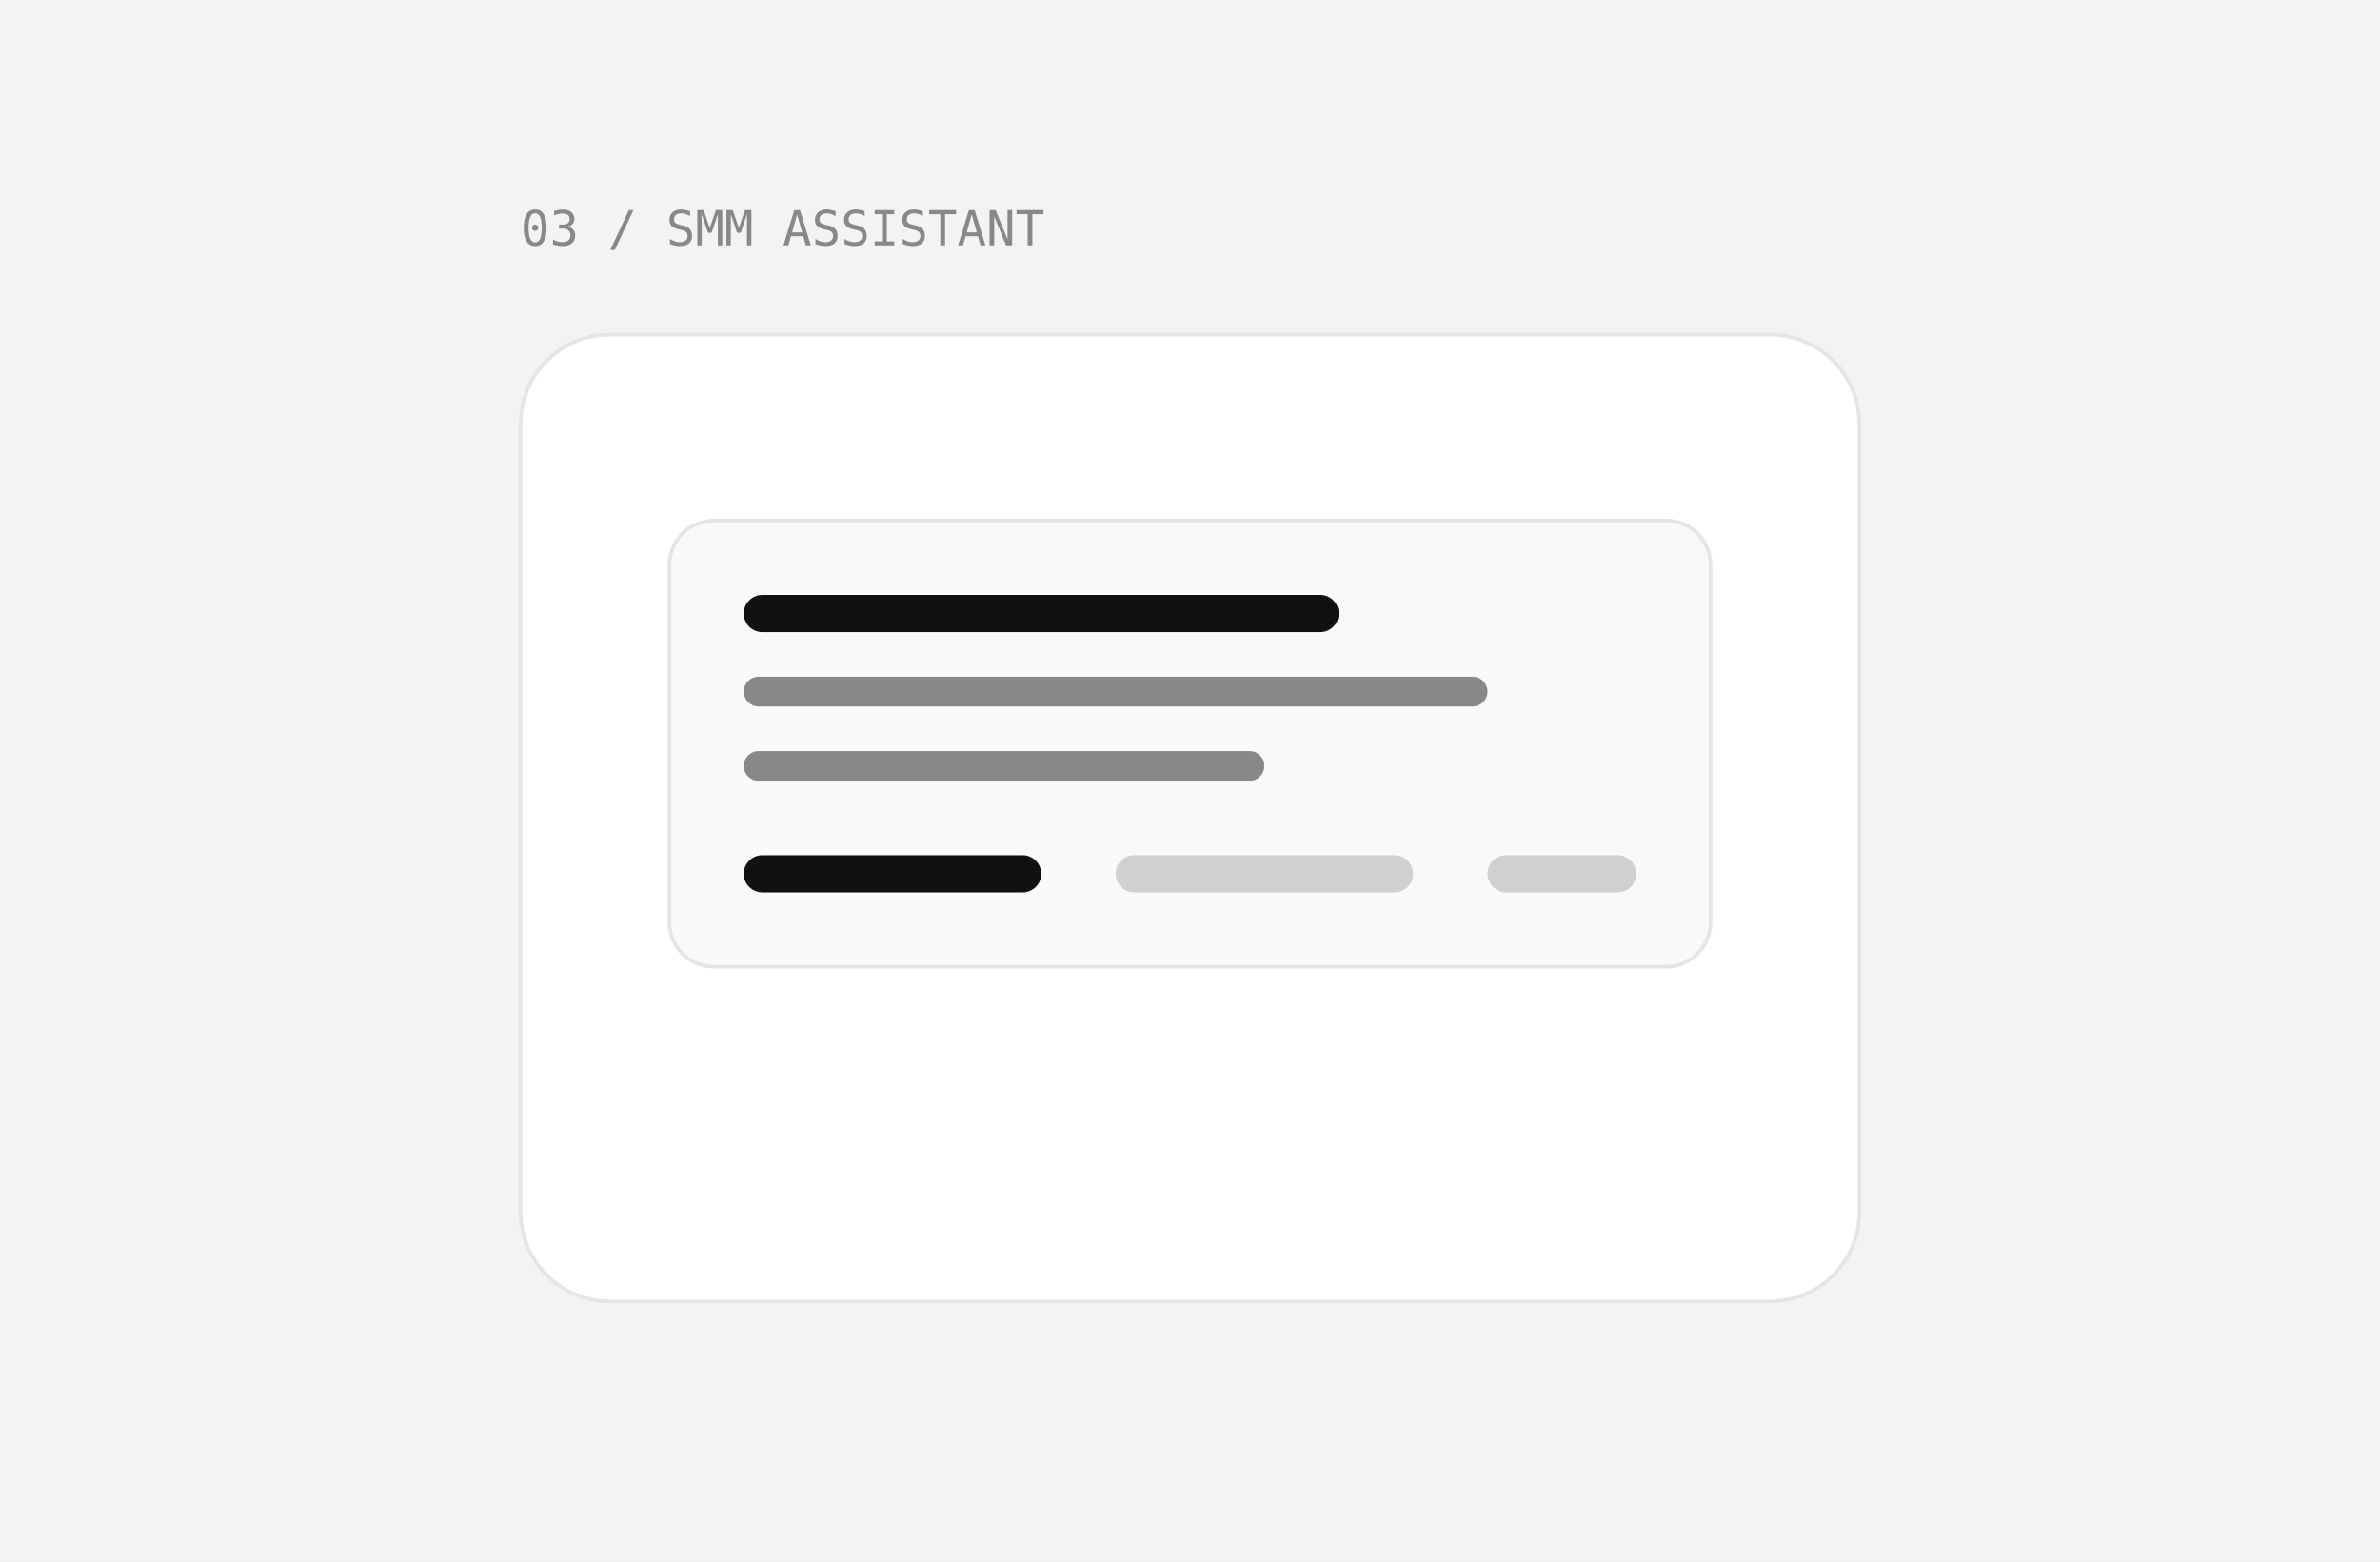
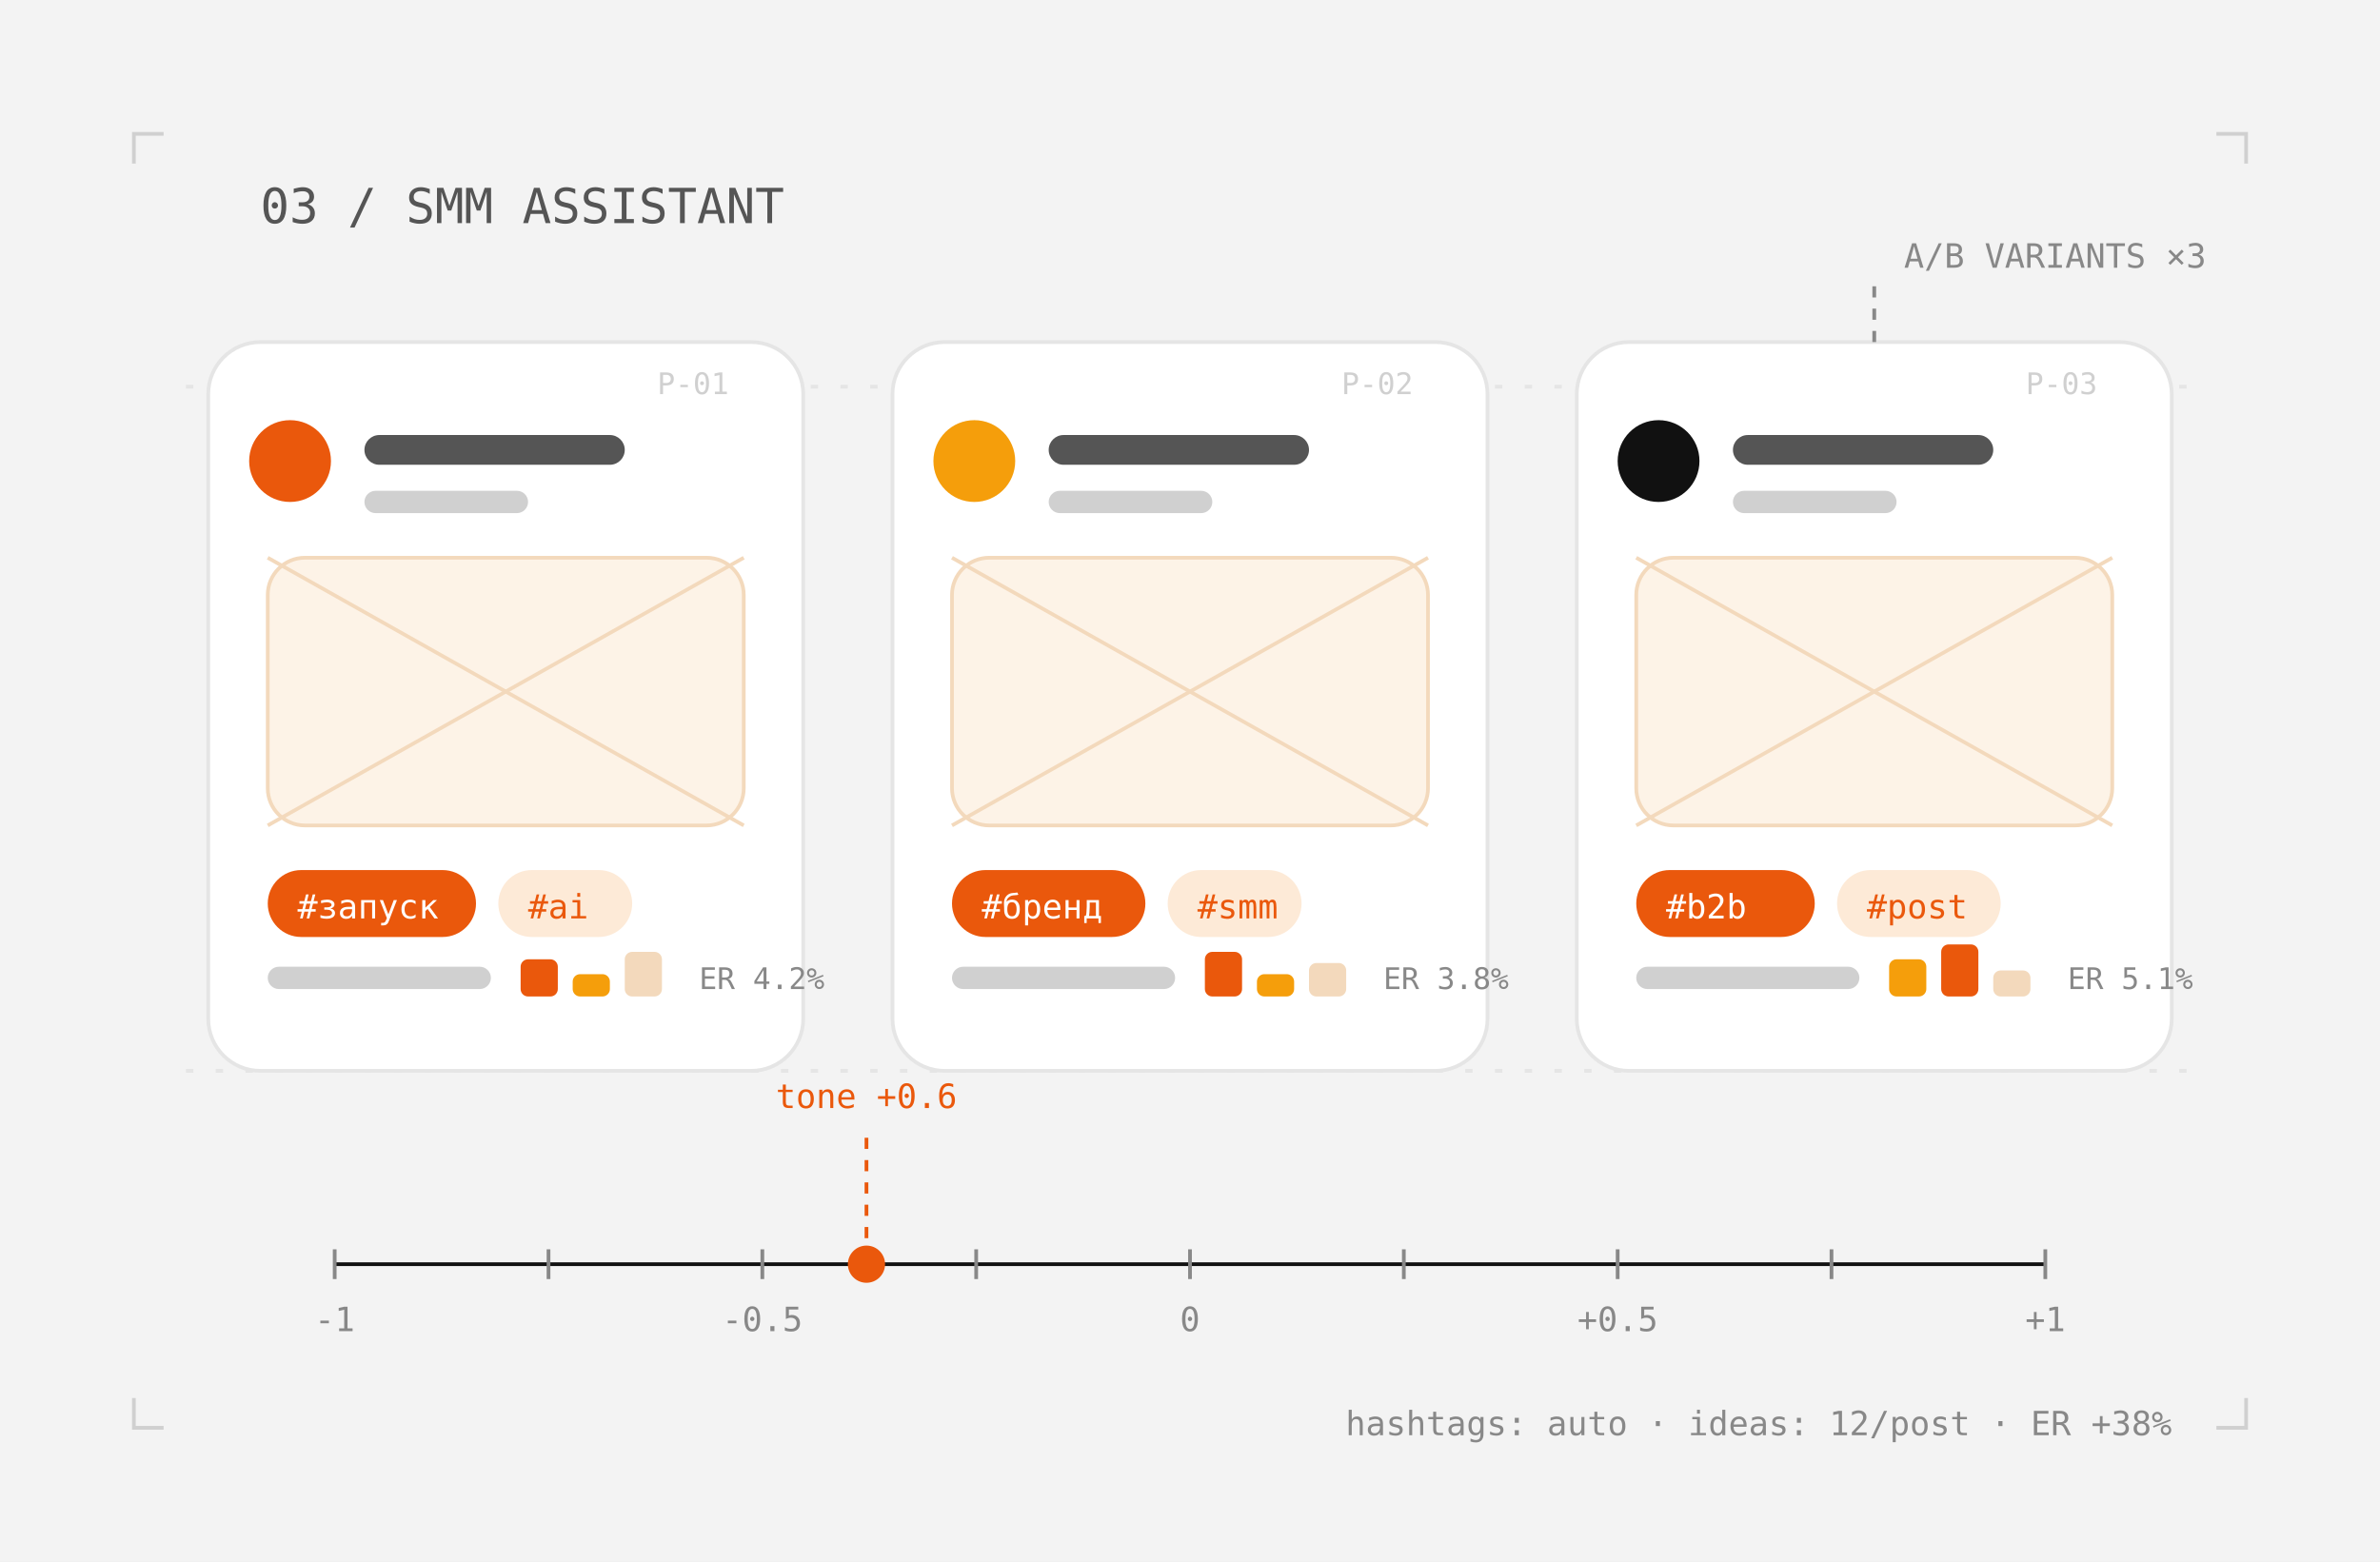
<svg xmlns="http://www.w3.org/2000/svg" width="640" height="420" viewBox="0 0 640 420" fill="none">
  <rect width="640" height="420" fill="#F3F3F3" />
-   <rect x="140" y="90" width="360" height="260" rx="24" fill="white" stroke="#E5E5E5" stroke-width="1" />
-   <rect x="180" y="140" width="280" height="120" rx="12" fill="#F9F9F9" stroke="#E5E5E5" stroke-width="1" />
-   <rect x="200" y="160" width="160" height="10" rx="5" fill="#111" />
-   <rect x="200" y="182" width="200" height="8" rx="4" fill="#888" />
-   <rect x="200" y="202" width="140" height="8" rx="4" fill="#888" />
-   <rect x="200" y="230" width="80" height="10" rx="5" fill="#111" />
-   <rect x="300" y="230" width="80" height="10" rx="5" fill="#D0D0D0" />
-   <rect x="400" y="230" width="40" height="10" rx="5" fill="#D0D0D0" />
-   <text x="140" y="66" font-family="JetBrains Mono, monospace" font-size="13" fill="#888">03 / SMM ASSISTANT</text>
+   <path d="M36 44 V36 H44" stroke="#D0D0D0" />
+   <path d="M604 44 V36 H596" stroke="#D0D0D0" />
+   <path d="M36 376 V384 H44" stroke="#D0D0D0" />
+   <path d="M604 376 V384 H596" stroke="#D0D0D0" />
+   <text x="70" y="60" font-family="JetBrains Mono, monospace" font-size="13" fill="#555">03 / SMM ASSISTANT</text>
+   <line x1="50" y1="104" x2="590" y2="104" stroke="#E5E5E5" stroke-dasharray="2 6" />
+   <line x1="50" y1="288" x2="590" y2="288" stroke="#E5E5E5" stroke-dasharray="2 6" />
+   <rect x="56" y="92" width="160" height="196" rx="14" fill="white" stroke="#E5E5E5" />
+   <text x="196" y="106" text-anchor="end" font-family="JetBrains Mono, monospace" font-size="8" fill="#D0D0D0">P-01</text>
+   <circle cx="78" cy="124" r="11" fill="#EA580C" />
+   <rect x="98" y="117" width="70" height="8" rx="4" fill="#555" />
+   <rect x="98" y="132" width="44" height="6" rx="3" fill="#D0D0D0" />
+   <rect x="72" y="150" width="128" height="72" rx="10" fill="#FDF3E7" stroke="#F3D9BC" />
+   <line x1="72" y1="150" x2="200" y2="222" stroke="#F3D9BC" />
+   <line x1="200" y1="150" x2="72" y2="222" stroke="#F3D9BC" />
+   <rect x="72" y="234" width="56" height="18" rx="9" fill="#EA580C" />
+   <text x="80" y="247" font-family="JetBrains Mono, monospace" font-size="9" fill="#FFFFFF">#запуск</text>
+   <rect x="134" y="234" width="36" height="18" rx="9" fill="#FDEAD7" />
+   <text x="142" y="247" font-family="JetBrains Mono, monospace" font-size="9" fill="#EA580C">#ai</text>
+   <rect x="72" y="260" width="60" height="6" rx="3" fill="#D0D0D0" />
+   <rect x="140" y="258" width="10" height="10" rx="2" fill="#EA580C" />
+   <rect x="154" y="262" width="10" height="6" rx="2" fill="#F59E0B" />
+   <rect x="168" y="256" width="10" height="12" rx="2" fill="#F3D9BC" />
+   <text x="188" y="266" font-family="JetBrains Mono, monospace" font-size="8" fill="#888">ER 4.2%</text>
+   <rect x="240" y="92" width="160" height="196" rx="14" fill="white" stroke="#E5E5E5" />
+   <text x="380" y="106" text-anchor="end" font-family="JetBrains Mono, monospace" font-size="8" fill="#D0D0D0">P-02</text>
+   <circle cx="262" cy="124" r="11" fill="#F59E0B" />
+   <rect x="282" y="117" width="70" height="8" rx="4" fill="#555" />
+   <rect x="282" y="132" width="44" height="6" rx="3" fill="#D0D0D0" />
+   <rect x="256" y="150" width="128" height="72" rx="10" fill="#FDF3E7" stroke="#F3D9BC" />
+   <line x1="256" y1="150" x2="384" y2="222" stroke="#F3D9BC" />
+   <line x1="384" y1="150" x2="256" y2="222" stroke="#F3D9BC" />
+   <rect x="256" y="234" width="52" height="18" rx="9" fill="#EA580C" />
+   <text x="264" y="247" font-family="JetBrains Mono, monospace" font-size="9" fill="#FFFFFF">#бренд</text>
+   <rect x="314" y="234" width="36" height="18" rx="9" fill="#FDEAD7" />
+   <text x="322" y="247" font-family="JetBrains Mono, monospace" font-size="9" fill="#EA580C">#smm</text>
+   <rect x="256" y="260" width="60" height="6" rx="3" fill="#D0D0D0" />
+   <rect x="324" y="256" width="10" height="12" rx="2" fill="#EA580C" />
+   <rect x="338" y="262" width="10" height="6" rx="2" fill="#F59E0B" />
+   <rect x="352" y="259" width="10" height="9" rx="2" fill="#F3D9BC" />
+   <text x="372" y="266" font-family="JetBrains Mono, monospace" font-size="8" fill="#888">ER 3.8%</text>
+   <rect x="424" y="92" width="160" height="196" rx="14" fill="white" stroke="#E5E5E5" />
+   <text x="564" y="106" text-anchor="end" font-family="JetBrains Mono, monospace" font-size="8" fill="#D0D0D0">P-03</text>
+   <circle cx="446" cy="124" r="11" fill="#111" />
+   <rect x="466" y="117" width="70" height="8" rx="4" fill="#555" />
+   <rect x="466" y="132" width="44" height="6" rx="3" fill="#D0D0D0" />
+   <rect x="440" y="150" width="128" height="72" rx="10" fill="#FDF3E7" stroke="#F3D9BC" />
+   <line x1="440" y1="150" x2="568" y2="222" stroke="#F3D9BC" />
+   <line x1="568" y1="150" x2="440" y2="222" stroke="#F3D9BC" />
+   <rect x="440" y="234" width="48" height="18" rx="9" fill="#EA580C" />
+   <text x="448" y="247" font-family="JetBrains Mono, monospace" font-size="9" fill="#FFFFFF">#b2b</text>
+   <rect x="494" y="234" width="44" height="18" rx="9" fill="#FDEAD7" />
+   <text x="502" y="247" font-family="JetBrains Mono, monospace" font-size="9" fill="#EA580C">#post</text>
+   <rect x="440" y="260" width="60" height="6" rx="3" fill="#D0D0D0" />
+   <rect x="508" y="258" width="10" height="10" rx="2" fill="#F59E0B" />
+   <rect x="522" y="254" width="10" height="14" rx="2" fill="#EA580C" />
+   <rect x="536" y="261" width="10" height="7" rx="2" fill="#F3D9BC" />
+   <text x="556" y="266" font-family="JetBrains Mono, monospace" font-size="8" fill="#888">ER 5.1%</text>
+   <line x1="504" y1="92" x2="504" y2="74" stroke="#888" stroke-dasharray="3 3" />
+   <text x="512" y="72" font-family="JetBrains Mono, monospace" font-size="9" fill="#888">A/B VARIANTS ×3</text>
+   <line x1="90" y1="340" x2="550" y2="340" stroke="#111" />
+   <line x1="90" y1="336" x2="90" y2="344" stroke="#888" />
+   <line x1="147.5" y1="336" x2="147.5" y2="344" stroke="#888" />
+   <line x1="205" y1="336" x2="205" y2="344" stroke="#888" />
+   <line x1="262.5" y1="336" x2="262.5" y2="344" stroke="#888" />
+   <line x1="320" y1="336" x2="320" y2="344" stroke="#888" />
+   <line x1="377.5" y1="336" x2="377.5" y2="344" stroke="#888" />
+   <line x1="435" y1="336" x2="435" y2="344" stroke="#888" />
+   <line x1="492.5" y1="336" x2="492.5" y2="344" stroke="#888" />
+   <line x1="550" y1="336" x2="550" y2="344" stroke="#888" />
+   <text x="90" y="358" text-anchor="middle" font-family="JetBrains Mono, monospace" font-size="9" fill="#888">-1</text>
+   <text x="205" y="358" text-anchor="middle" font-family="JetBrains Mono, monospace" font-size="9" fill="#888">-0.5</text>
+   <text x="320" y="358" text-anchor="middle" font-family="JetBrains Mono, monospace" font-size="9" fill="#888">0</text>
+   <text x="435" y="358" text-anchor="middle" font-family="JetBrains Mono, monospace" font-size="9" fill="#888">+0.5</text>
+   <text x="550" y="358" text-anchor="middle" font-family="JetBrains Mono, monospace" font-size="9" fill="#888">+1</text>
+   <line x1="233" y1="306" x2="233" y2="334" stroke="#EA580C" stroke-dasharray="3 3" />
+   <circle cx="233" cy="340" r="5" fill="#EA580C" />
+   <text x="233" y="298" text-anchor="middle" font-family="JetBrains Mono, monospace" font-size="9" fill="#EA580C">tone +0.6</text>
+   <text x="584" y="386" text-anchor="end" font-family="JetBrains Mono, monospace" font-size="9" fill="#888">hashtags: auto · ideas: 12/post · ER +38%</text>
</svg>
